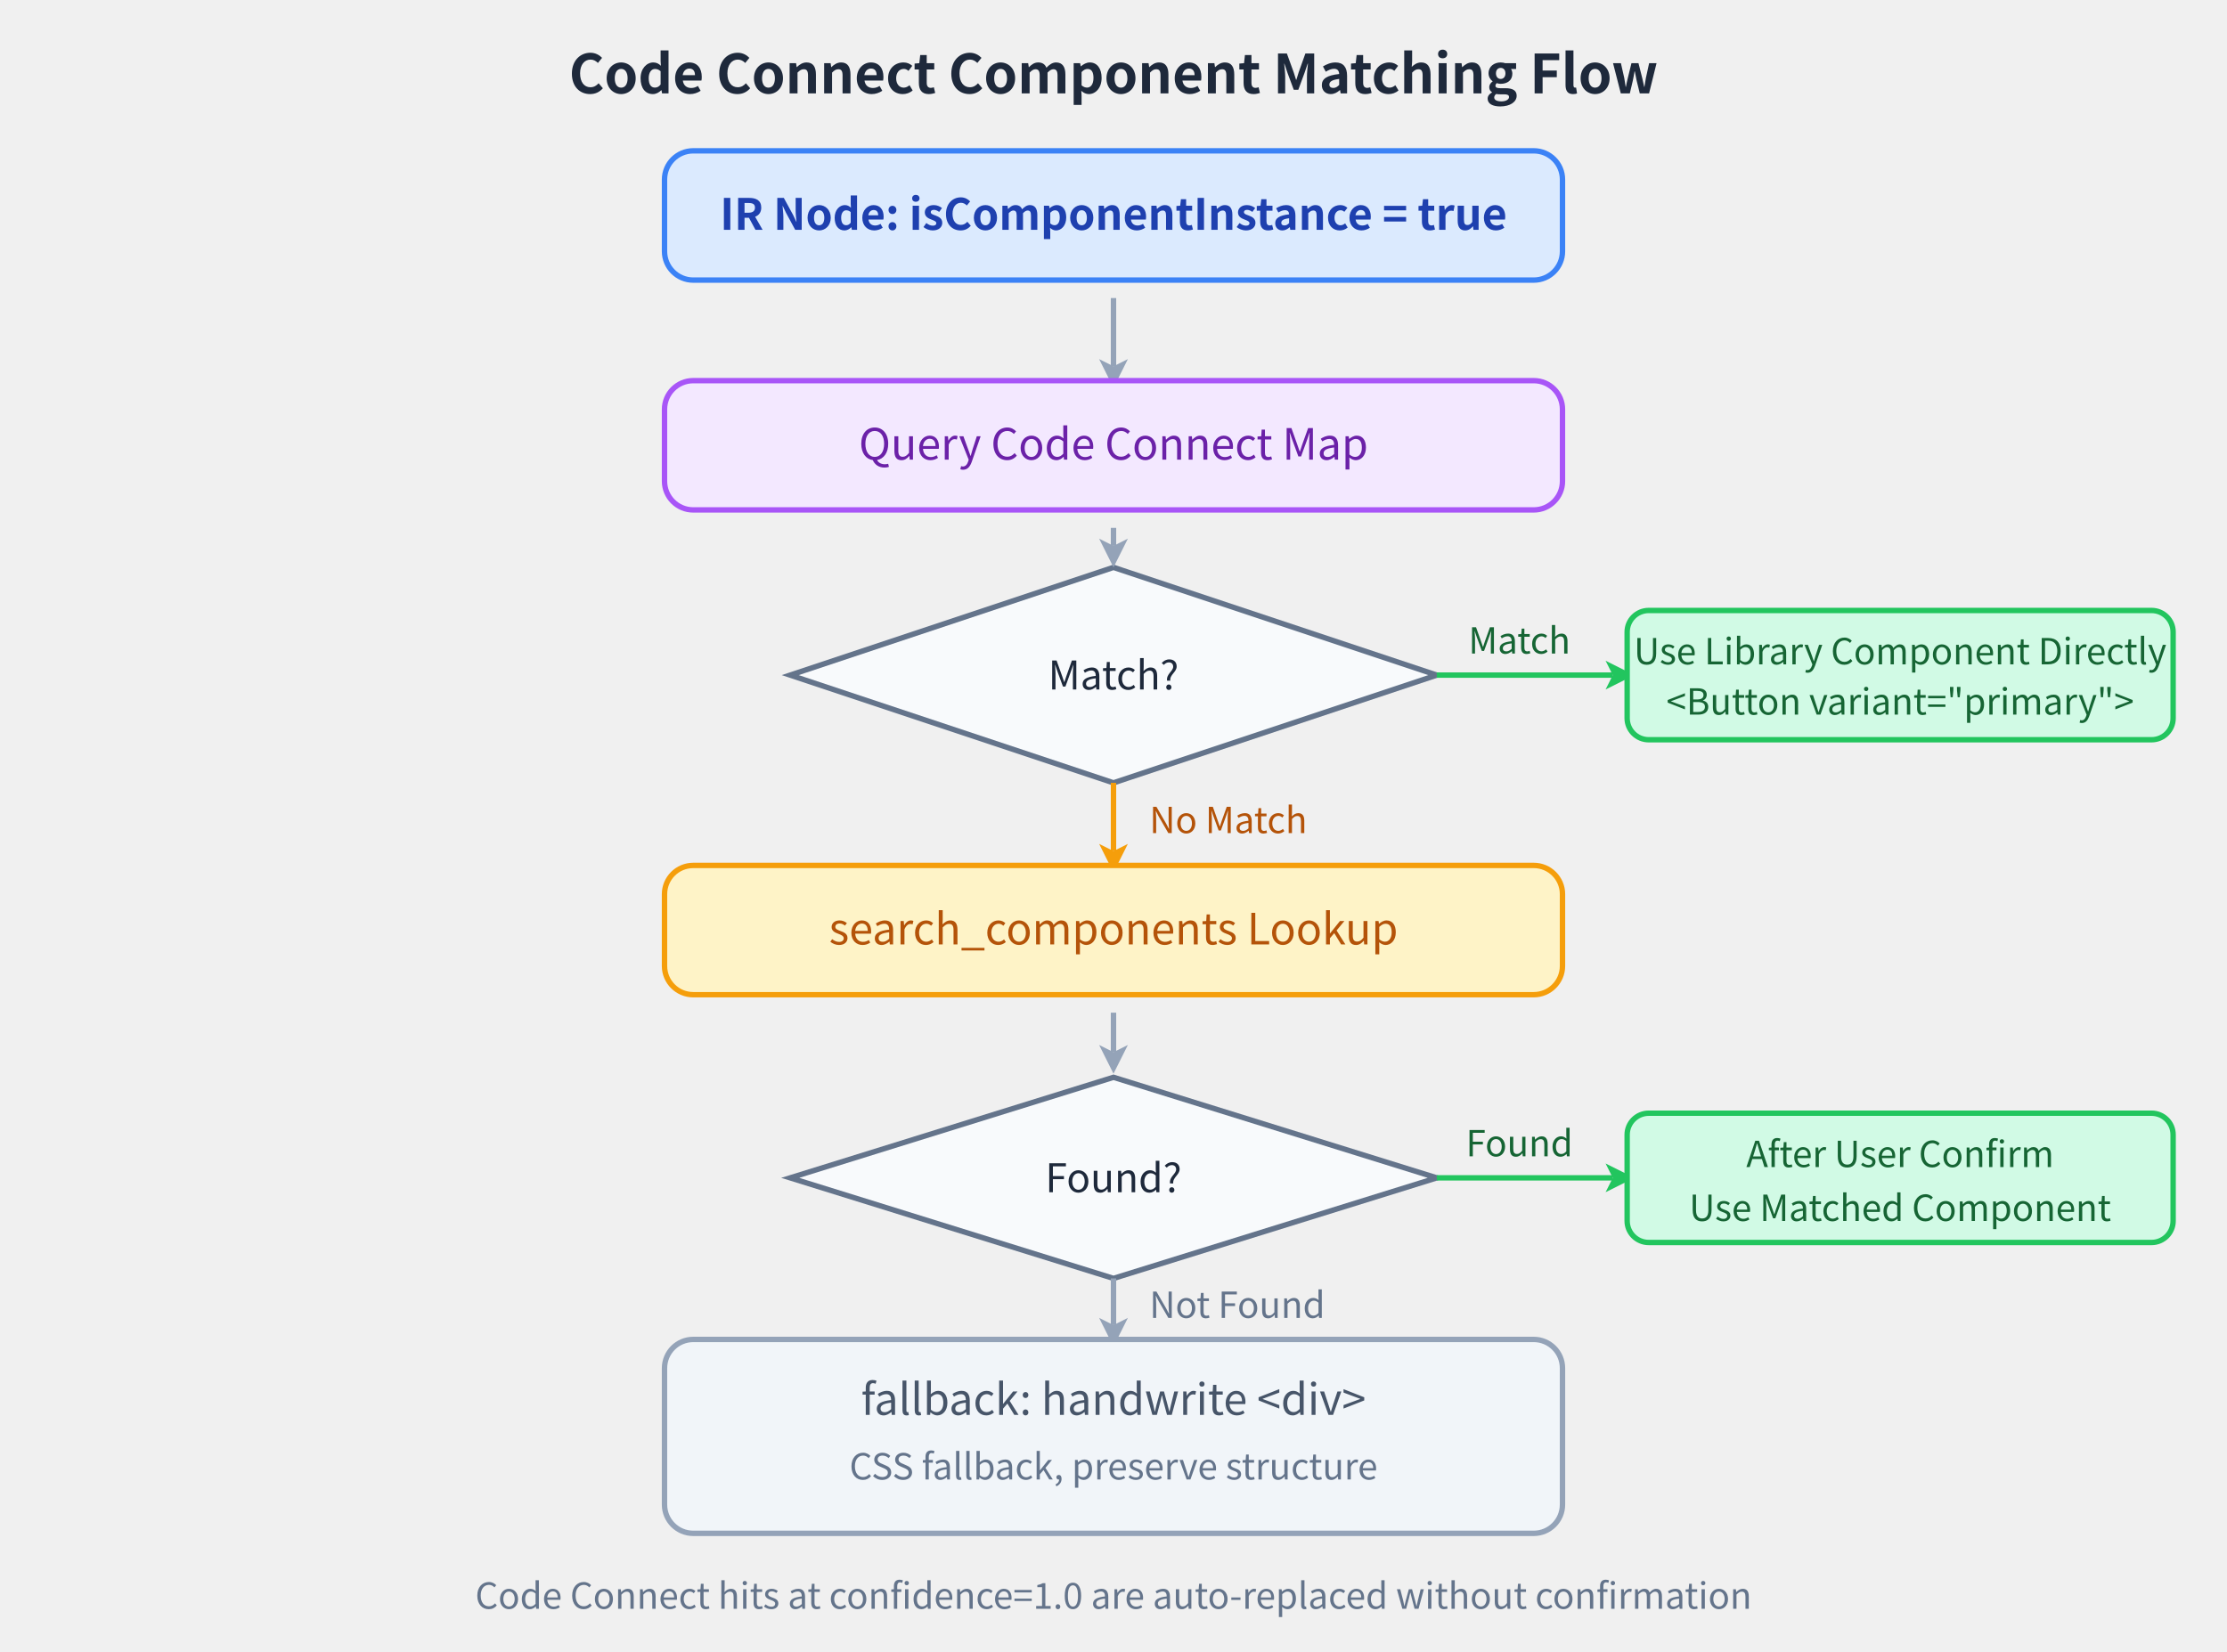
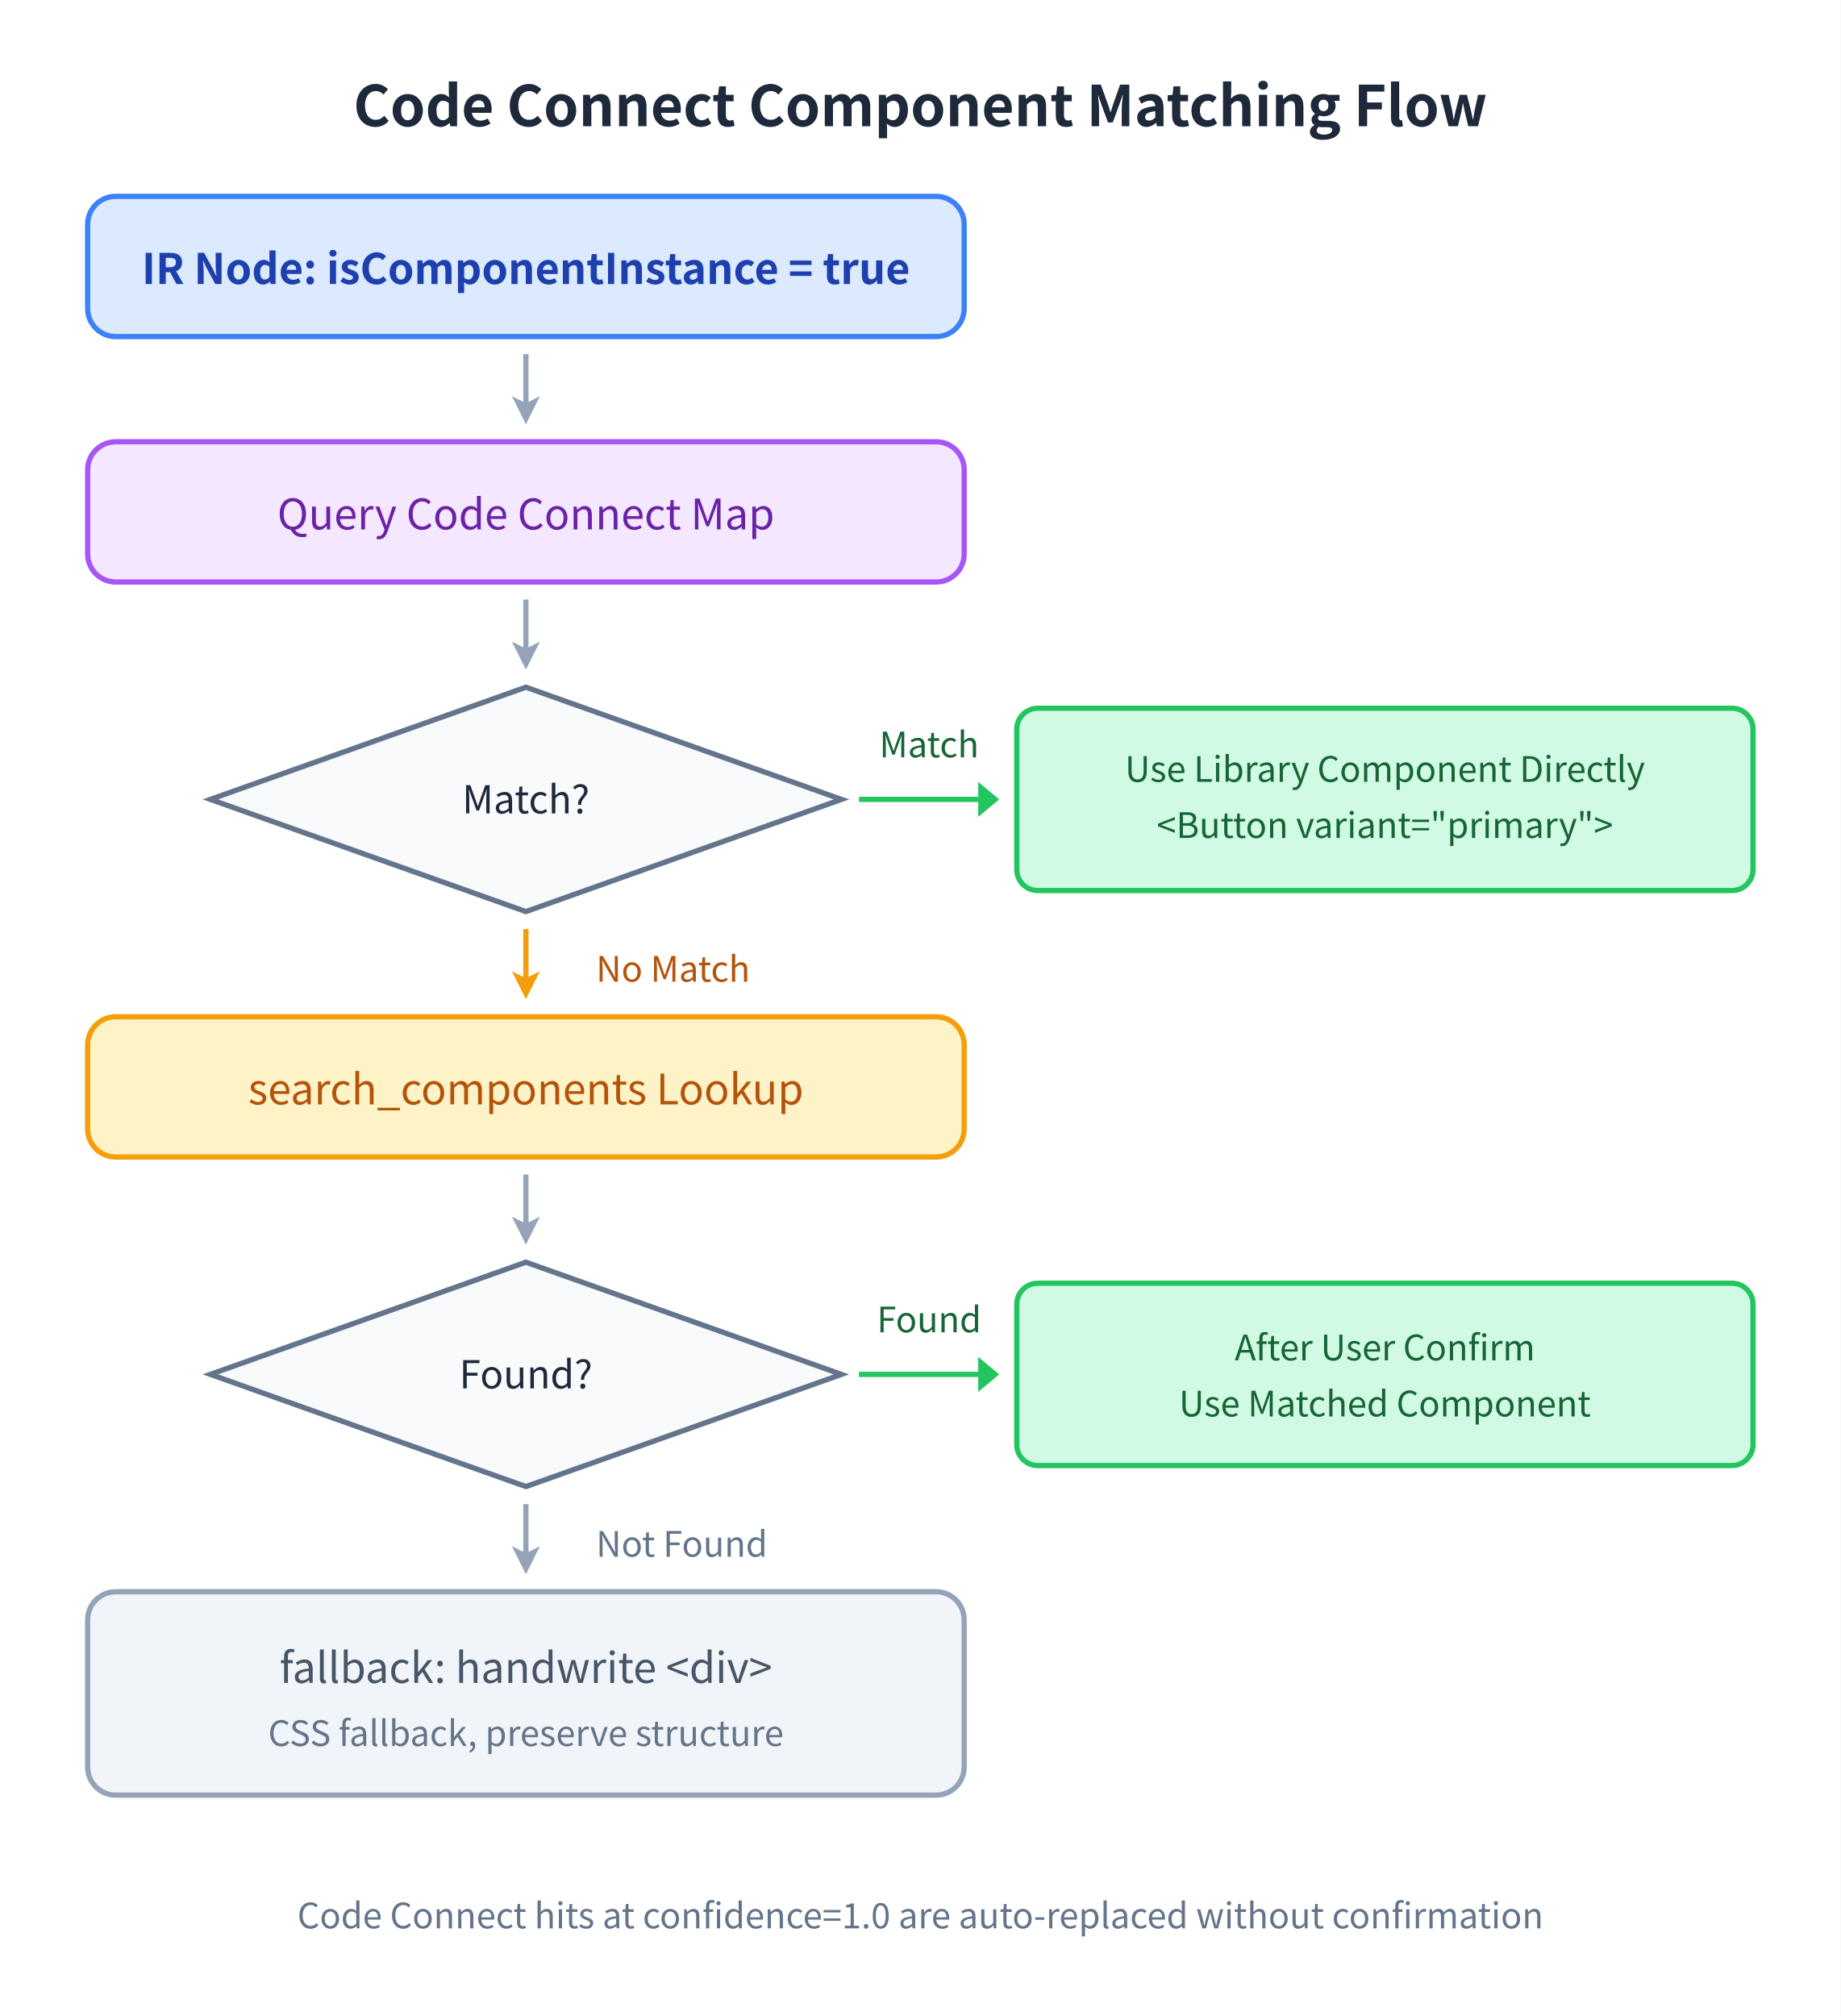
- <svg xmlns="http://www.w3.org/2000/svg" viewBox="0 0 620 460" width="620">
+ <svg xmlns="http://www.w3.org/2000/svg" viewBox="20 0 525 575" width="525" height="575">
  <defs>
-     <style>text { font-family: 'PingFang SC','Microsoft YaHei','Noto Sans CJK SC',system-ui,sans-serif; }</style>
+     <style>text { font-family: 'PingFang SC', 'Microsoft YaHei', 'Noto Sans CJK SC', system-ui, sans-serif; }</style>
    <marker id="aw" markerWidth="8" markerHeight="8" refX="2" refY="4" orient="auto" markerUnits="userSpaceOnUse">
      <path d="M0,0 L8,4 L0,8 L2,4 z" fill="#94a3b8" />
    </marker>
    <marker id="ag" markerWidth="8" markerHeight="8" refX="2" refY="4" orient="auto" markerUnits="userSpaceOnUse">
      <path d="M0,0 L8,4 L0,8 L2,4 z" fill="#22c55e" />
    </marker>
    <marker id="ar" markerWidth="8" markerHeight="8" refX="2" refY="4" orient="auto" markerUnits="userSpaceOnUse">
      <path d="M0,0 L8,4 L0,8 L2,4 z" fill="#f59e0b" />
    </marker>
  </defs>
-   <text x="310" y="26" font-size="15" fill="#1e293b" text-anchor="middle" font-weight="600">Code Connect Component Matching Flow</text>
-   <rect x="185" y="42" width="250" height="36" rx="8" stroke="#3b82f6" stroke-width="1.5" fill="#dbeafe" />
-   <text x="310" y="64" font-size="12" fill="#1e40af" text-anchor="middle" font-weight="600">IR Node: isComponentInstance = true</text>
-   <path d="M310,83 L 310,102" fill="none" stroke="#94a3b8" stroke-width="1.5" marker-end="url(#aw)" />
-   <rect x="185" y="106" width="250" height="36" rx="8" stroke="#a855f7" stroke-width="1.5" fill="#f3e8ff" />
-   <text x="310" y="128" font-size="12" fill="#6b21a8" text-anchor="middle">Query Code Connect Map</text>
-   <polygon points="310,158 400,188 310,218 220,188" stroke="#64748b" stroke-width="1.5" fill="#f8fafc" />
-   <text x="310" y="192" font-size="11" fill="#1e293b" text-anchor="middle">Match?</text>
-   <path d="M310,147 L 310,152" fill="none" stroke="#94a3b8" stroke-width="1.5" marker-end="url(#aw)" />
-   <path d="M400,188 L 449,188" fill="none" stroke="#22c55e" stroke-width="1.5" marker-end="url(#ag)" />
-   <text x="423" y="182" font-size="10" fill="#166534" text-anchor="middle">Match</text>
-   <rect x="453" y="170" width="152" height="36" rx="6" stroke="#22c55e" stroke-width="1.5" fill="#d1fae5" />
-   <text x="529" y="185" font-size="10" fill="#166534" text-anchor="middle">Use Library Component Directly</text>
-   <text x="529" y="199" font-size="10" fill="#166534" text-anchor="middle">&lt;Button variant="primary"&gt;</text>
-   <path d="M310,218 L 310,237" fill="none" stroke="#f59e0b" stroke-width="1.5" marker-end="url(#ar)" />
-   <text x="320" y="232" font-size="10" fill="#b45309">No Match</text>
-   <rect x="185" y="241" width="250" height="36" rx="8" stroke="#f59e0b" stroke-width="1.5" fill="#fef3c7" />
-   <text x="310" y="263" font-size="12" fill="#b45309" text-anchor="middle">search_components Lookup</text>
-   <path d="M310,282 L 310,293" fill="none" stroke="#94a3b8" stroke-width="1.5" marker-end="url(#aw)" />
-   <polygon points="310,300 400,328 310,356 220,328" stroke="#64748b" stroke-width="1.5" fill="#f8fafc" />
-   <text x="310" y="332" font-size="11" fill="#1e293b" text-anchor="middle">Found?</text>
-   <path d="M400,328 L 449,328" fill="none" stroke="#22c55e" stroke-width="1.5" marker-end="url(#ag)" />
-   <text x="423" y="322" font-size="10" fill="#166534" text-anchor="middle">Found</text>
-   <rect x="453" y="310" width="152" height="36" rx="6" stroke="#22c55e" stroke-width="1.5" fill="#d1fae5" />
-   <text x="529" y="325" font-size="10" fill="#166534" text-anchor="middle">After User Confirm</text>
-   <text x="529" y="340" font-size="10" fill="#166534" text-anchor="middle">Use Matched Component</text>
-   <path d="M310,356 L 310,369" fill="none" stroke="#94a3b8" stroke-width="1.5" marker-end="url(#aw)" />
-   <text x="320" y="367" font-size="10" fill="#64748b">Not Found</text>
-   <rect x="185" y="373" width="250" height="54" rx="8" stroke="#94a3b8" stroke-width="1.5" fill="#f1f5f9" />
-   <text x="310" y="394" font-size="12" fill="#475569" text-anchor="middle">fallback: handwrite &lt;div&gt;</text>
-   <text x="310" y="412" font-size="10" fill="#64748b" text-anchor="middle">CSS fallback, preserve structure</text>
-   <text x="310" y="448" font-size="10" fill="#64748b" text-anchor="middle">Code Connect hits at confidence=1.0 are auto-replaced without confirmation</text>
+   <rect x="20" y="0" width="525" height="575" fill="#fff" />
+   <text x="282.5" y="36" font-size="16" fill="#1e293b" text-anchor="middle" font-weight="600">Code Connect Component Matching Flow</text>
+   <rect x="45" y="56" width="250" height="40" rx="8" fill="#dbeafe" stroke="#3b82f6" stroke-width="1.5" />
+   <text x="170" y="81" font-size="12" fill="#1e40af" text-anchor="middle" font-weight="600">IR Node: isComponentInstance = true</text>
+   <path d="M170,101 L170,115" fill="none" stroke="#94a3b8" stroke-width="1.5" marker-end="url(#aw)" />
+   <rect x="45" y="126" width="250" height="40" rx="8" fill="#f3e8ff" stroke="#a855f7" stroke-width="1.5" />
+   <text x="170" y="151" font-size="12" fill="#6b21a8" text-anchor="middle">Query Code Connect Map</text>
+   <path d="M170,171 L170,185" fill="none" stroke="#94a3b8" stroke-width="1.5" marker-end="url(#aw)" />
+   <polygon points="170,196 260,228 170,260 80,228" fill="#f8fafc" stroke="#64748b" stroke-width="1.5" />
+   <text x="170" y="232" font-size="11" fill="#1e293b" text-anchor="middle">Match?</text>
+   <path d="M265,228 L299,228" fill="none" stroke="#22c55e" stroke-width="1.5" />
+   <path d="M299,223 L305,228 L299,233 Z" fill="#22c55e" />
+   <text x="285" y="216" font-size="10" fill="#166534" text-anchor="middle">Match</text>
+   <rect x="310" y="202" width="210" height="52" rx="6" fill="#d1fae5" stroke="#22c55e" stroke-width="1.5" />
+   <text x="415" y="223" font-size="10" fill="#166534" text-anchor="middle">Use Library Component Directly</text>
+   <text x="415" y="239" font-size="10" fill="#166534" text-anchor="middle">&lt;Button variant="primary"&gt;</text>
+   <path d="M170,265 L170,279" fill="none" stroke="#f59e0b" stroke-width="1.5" marker-end="url(#ar)" />
+   <text x="190" y="280" font-size="10" fill="#b45309" text-anchor="start">No Match</text>
+   <rect x="45" y="290" width="250" height="40" rx="8" fill="#fef3c7" stroke="#f59e0b" stroke-width="1.5" />
+   <text x="170" y="315" font-size="12" fill="#b45309" text-anchor="middle">search_components Lookup</text>
+   <path d="M170,335 L170,349" fill="none" stroke="#94a3b8" stroke-width="1.5" marker-end="url(#aw)" />
+   <polygon points="170,360 260,392 170,424 80,392" fill="#f8fafc" stroke="#64748b" stroke-width="1.5" />
+   <text x="170" y="396" font-size="11" fill="#1e293b" text-anchor="middle">Found?</text>
+   <path d="M265,392 L299,392" fill="none" stroke="#22c55e" stroke-width="1.5" />
+   <path d="M299,387 L305,392 L299,397 Z" fill="#22c55e" />
+   <text x="285" y="380" font-size="10" fill="#166534" text-anchor="middle">Found</text>
+   <rect x="310" y="366" width="210" height="52" rx="6" fill="#d1fae5" stroke="#22c55e" stroke-width="1.5" />
+   <text x="415" y="388" font-size="10" fill="#166534" text-anchor="middle">After User Confirm</text>
+   <text x="415" y="404" font-size="10" fill="#166534" text-anchor="middle">Use Matched Component</text>
+   <path d="M170,429 L170,443" fill="none" stroke="#94a3b8" stroke-width="1.5" marker-end="url(#aw)" />
+   <text x="190" y="444" font-size="10" fill="#64748b" text-anchor="start">Not Found</text>
+   <rect x="45" y="454" width="250" height="58" rx="8" fill="#f1f5f9" stroke="#94a3b8" stroke-width="1.5" />
+   <text x="170" y="480" font-size="12" fill="#475569" text-anchor="middle">fallback: handwrite &lt;div&gt;</text>
+   <text x="170" y="498" font-size="10" fill="#64748b" text-anchor="middle">CSS fallback, preserve structure</text>
+   <text x="282.5" y="550" font-size="10" fill="#64748b" text-anchor="middle">Code Connect hits at confidence=1.0 are auto-replaced without confirmation</text>
</svg>
